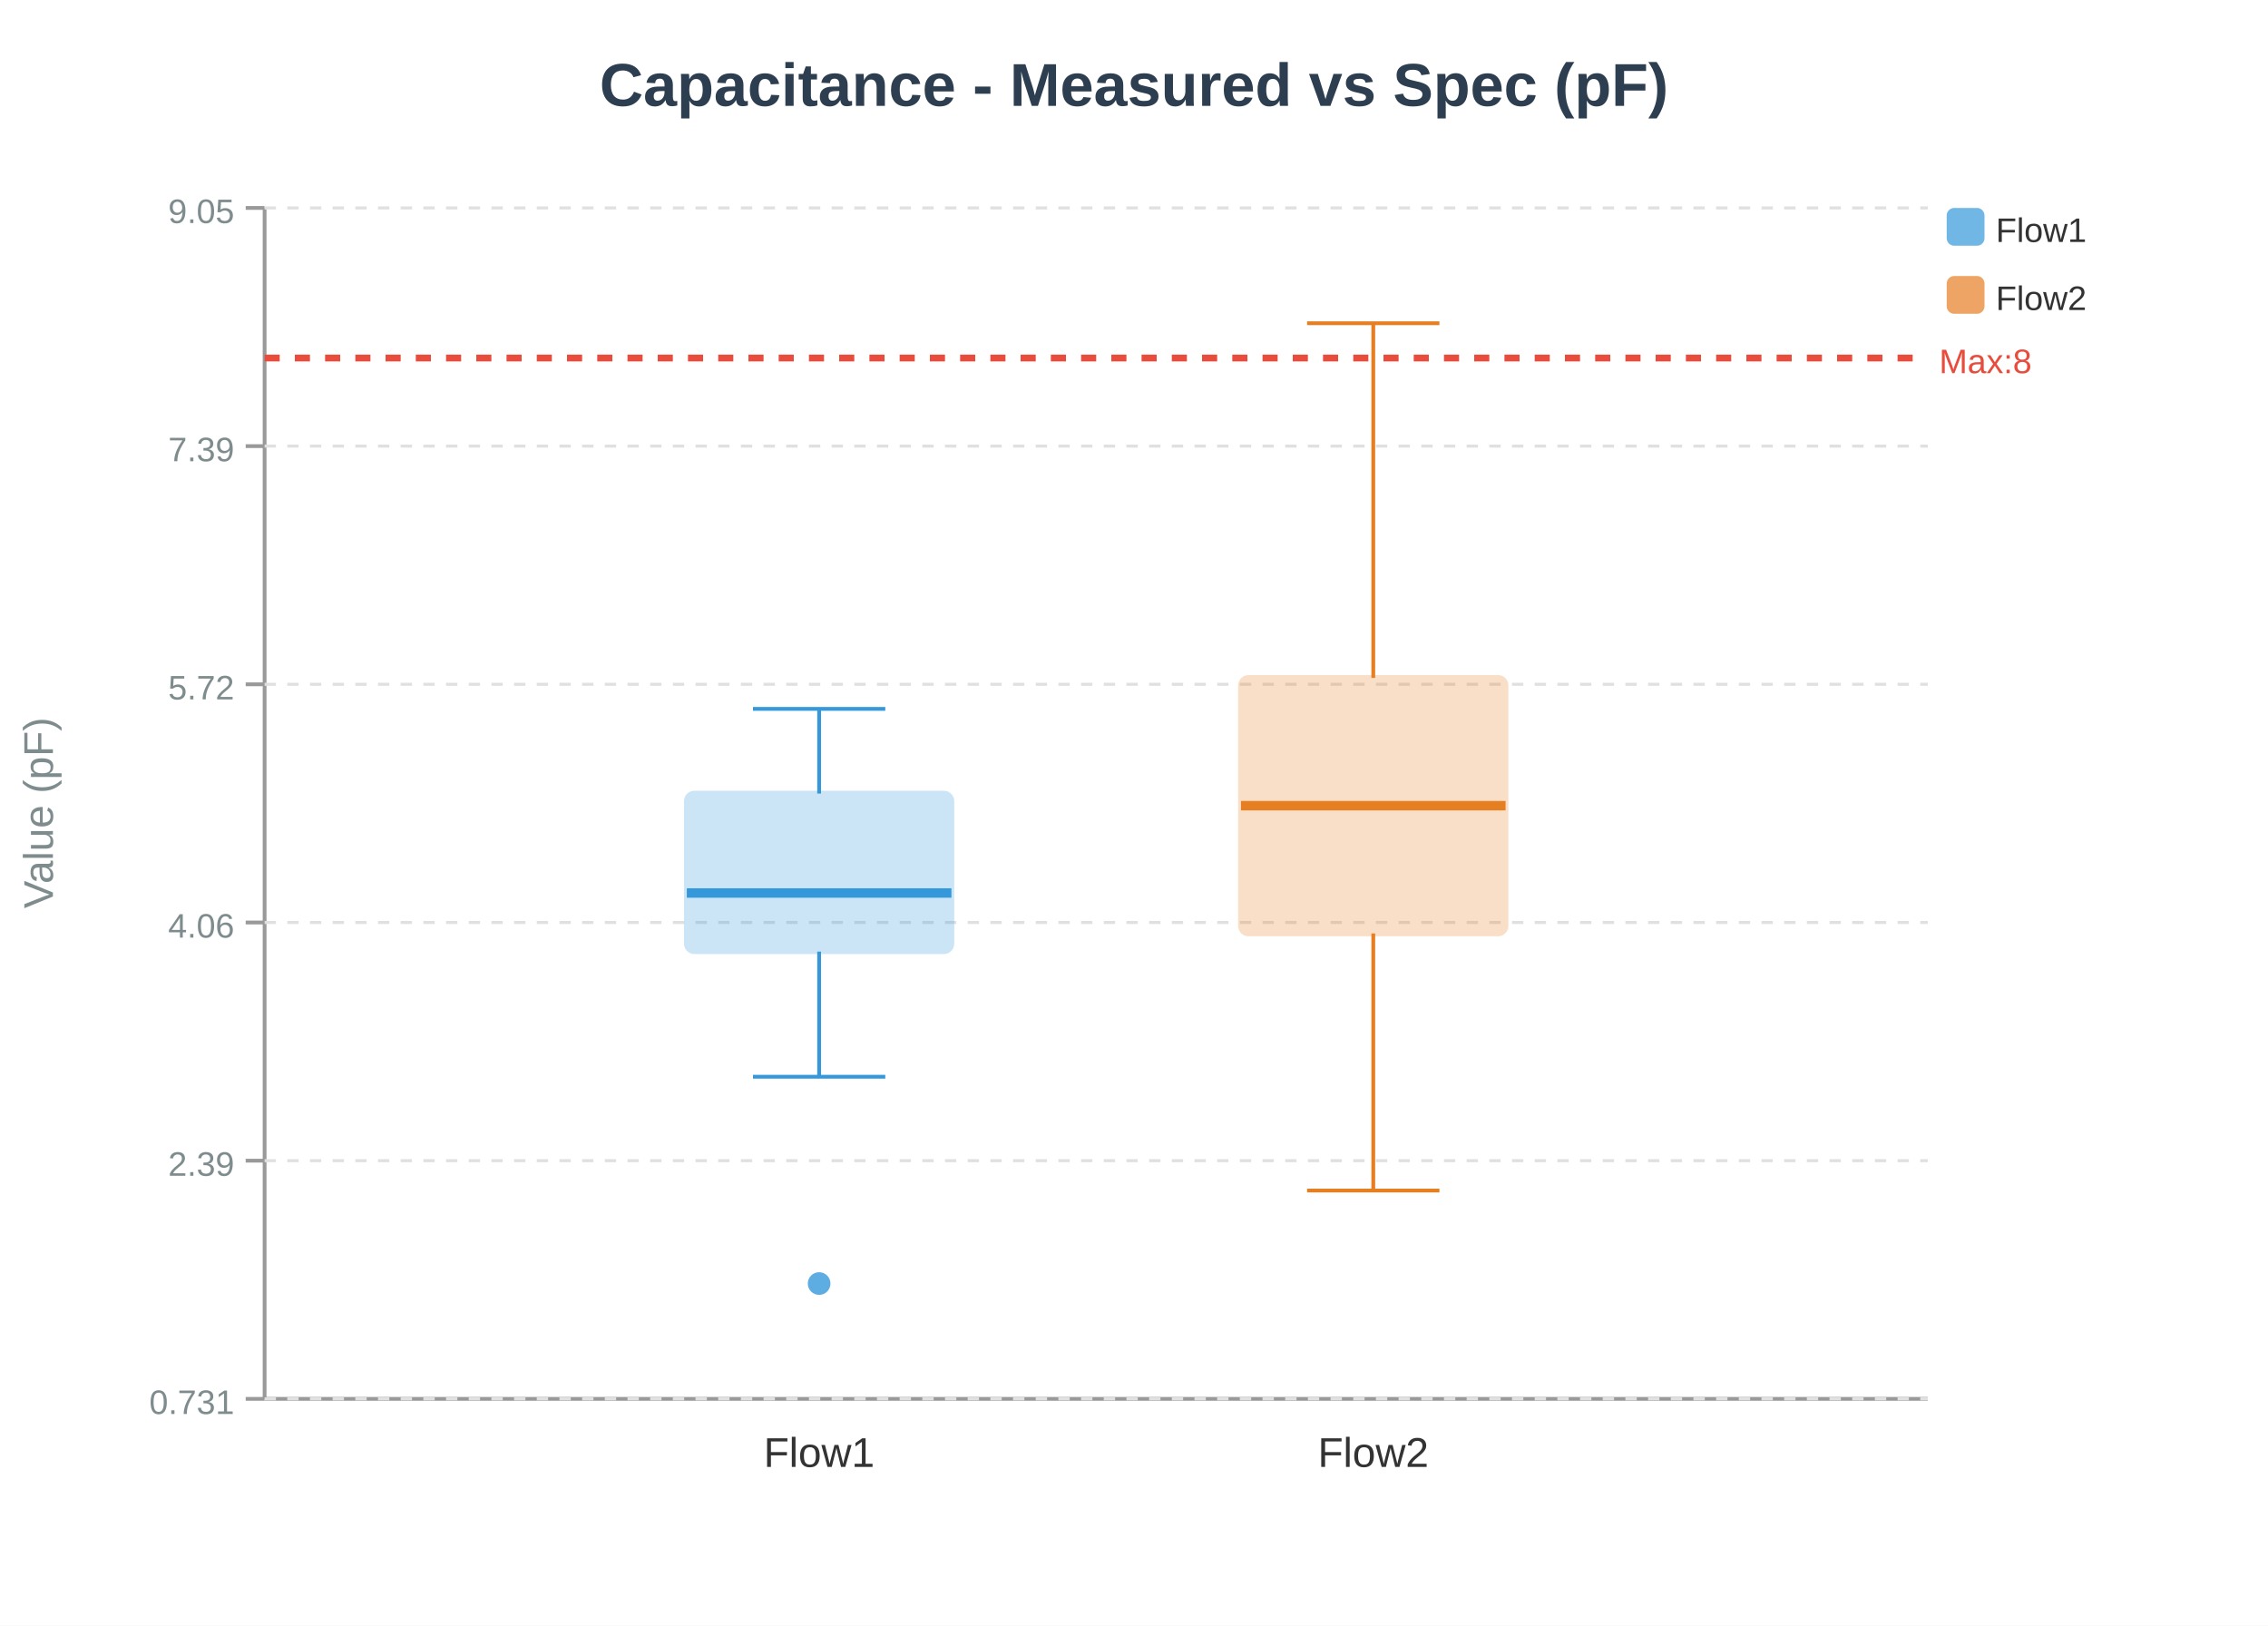
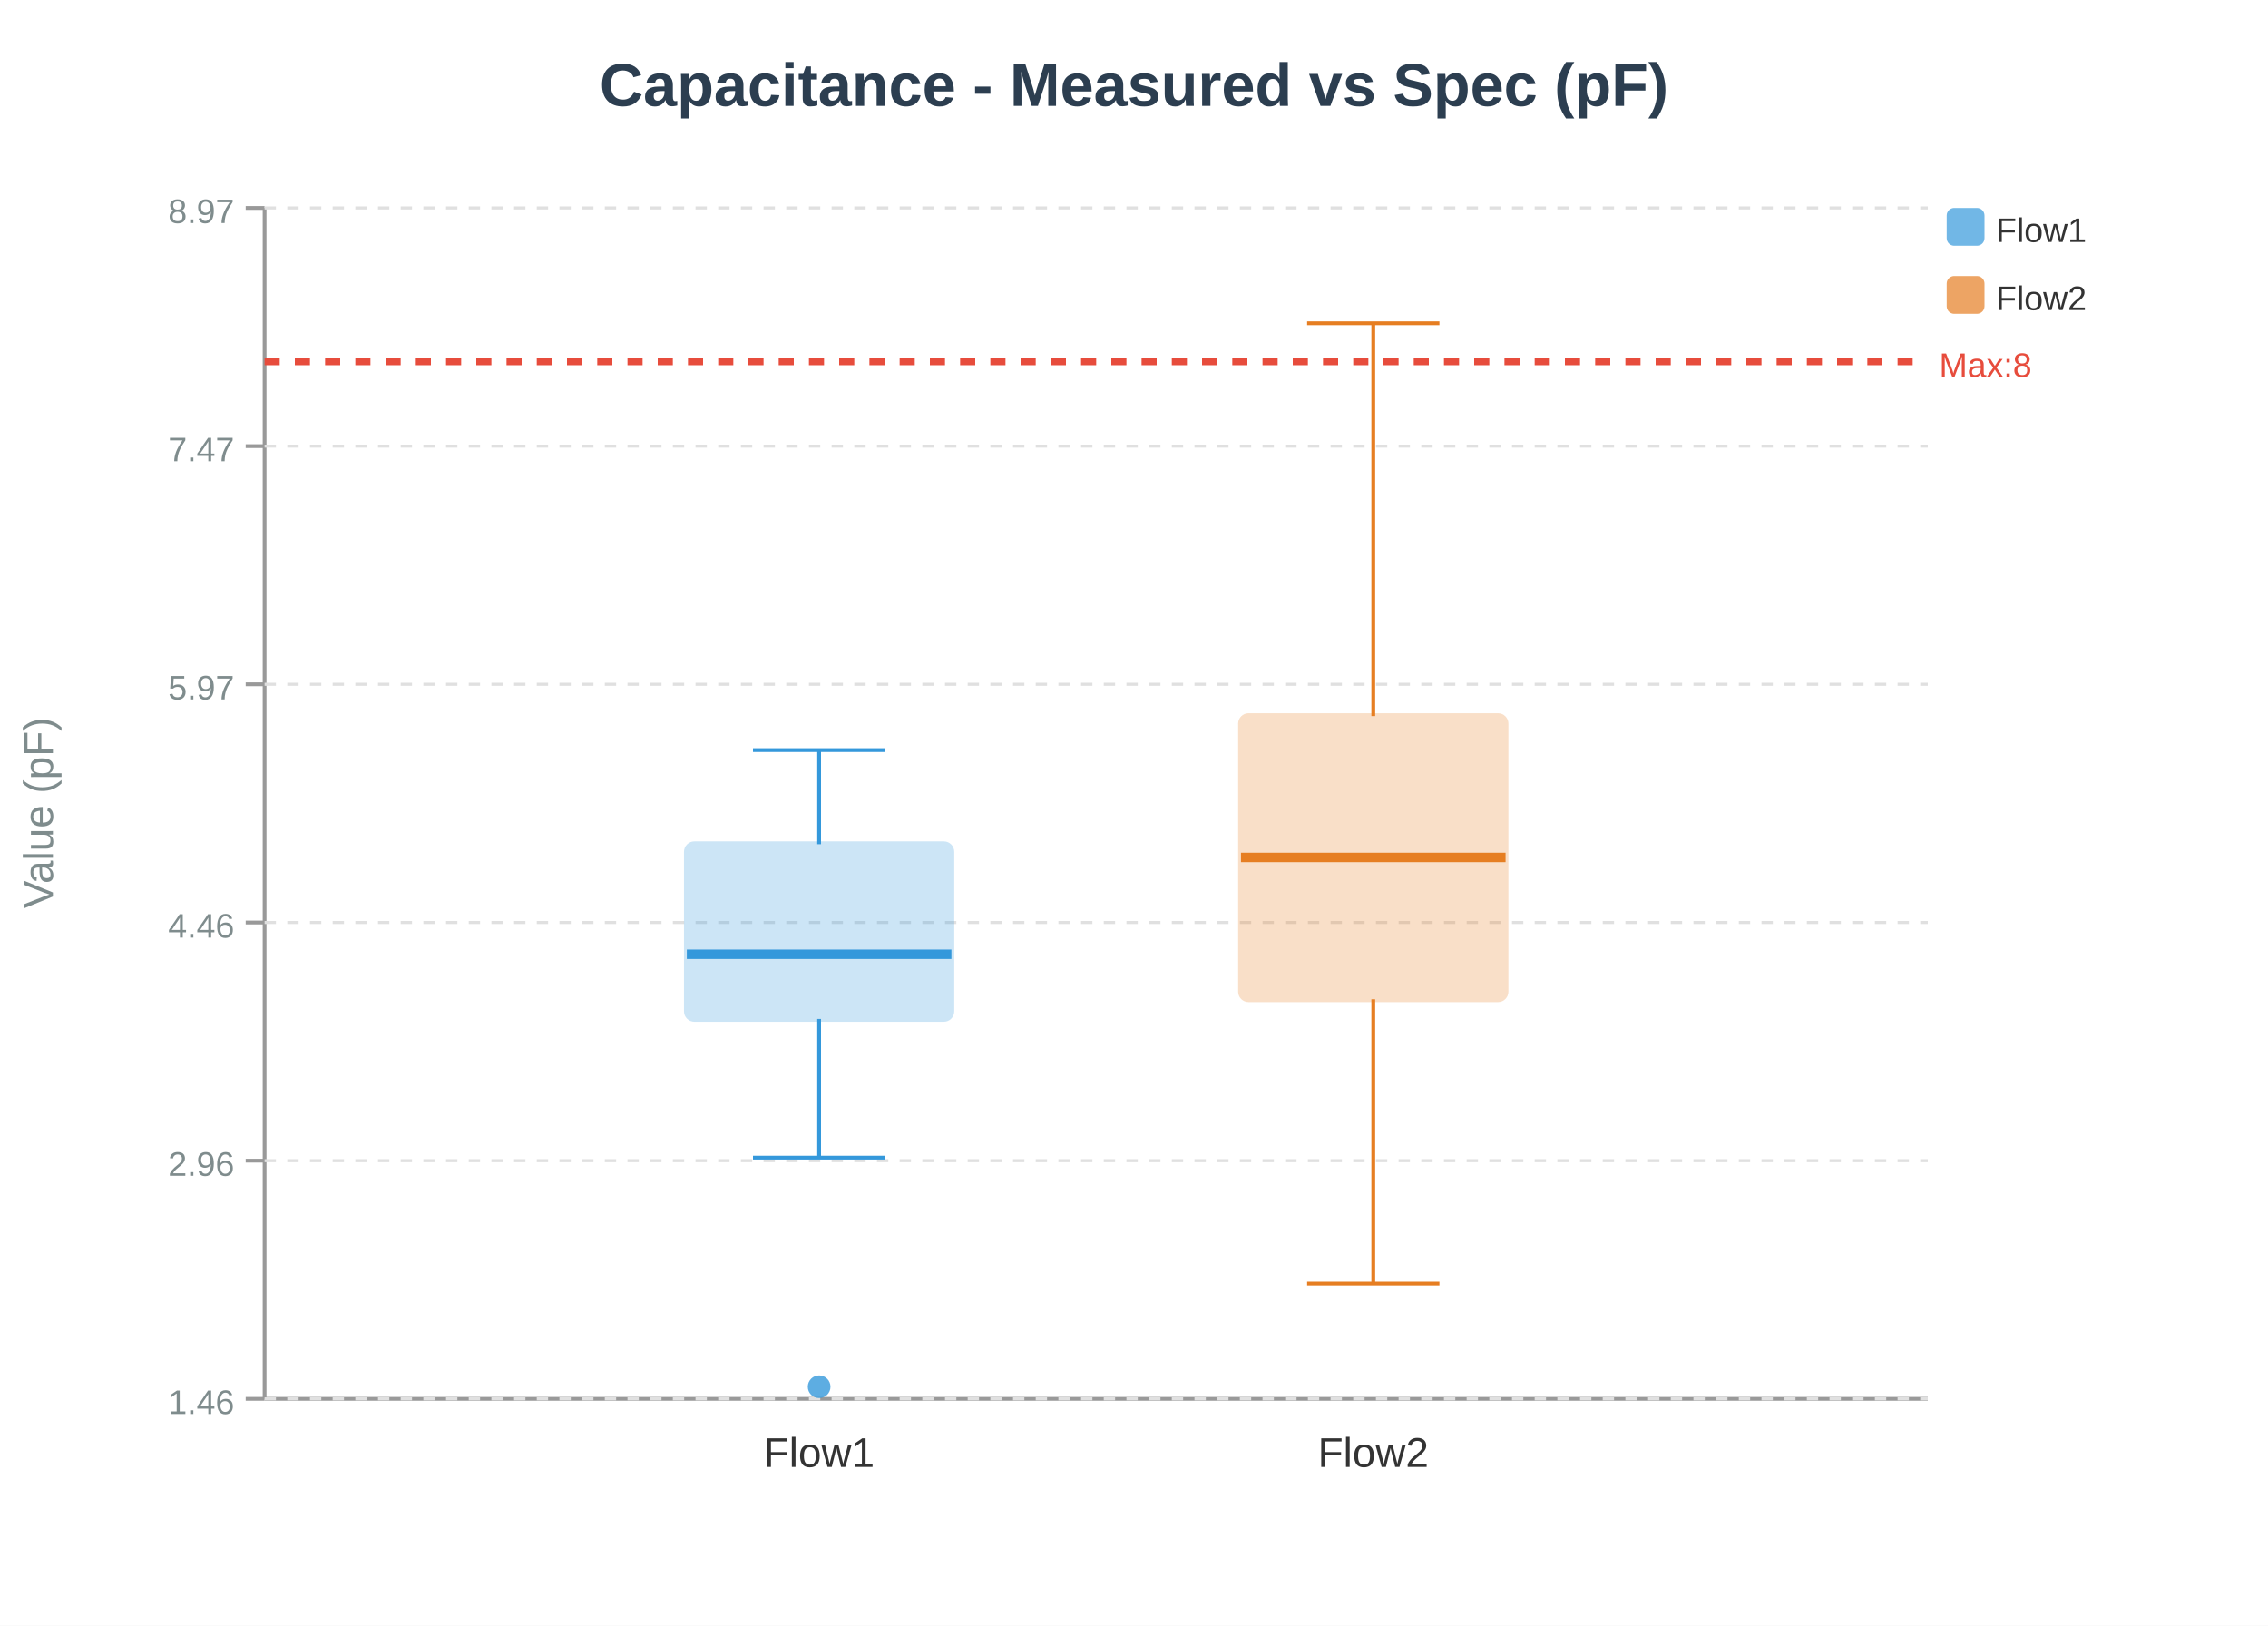
<svg xmlns="http://www.w3.org/2000/svg" width="600" height="430" viewBox="0 0 600 430">
  <rect width="600" height="430" fill="#ffffff" />
  <text x="300.0" y="28.0" font-size="16" font-weight="bold" text-anchor="middle" fill="#2c3e50" font-family="Arial,sans-serif">Capacitance - Measured vs Spec (pF)</text>
  <line x1="70.0" y1="370.0" x2="510.0" y2="370.0" stroke="#999" stroke-width="1" />
  <line x1="70.0" y1="55.0" x2="70.0" y2="370.0" stroke="#999" stroke-width="1" />
  <line x1="65.0" y1="370.0" x2="70.0" y2="370.0" stroke="#999" stroke-width="1" />
  <line x1="70.0" y1="370.0" x2="510.0" y2="370.0" stroke="#e0e0e0" stroke-width="0.8" stroke-dasharray="3,3" />
-   <text x="62.0" y="374.0" font-size="9" font-weight="normal" text-anchor="end" fill="#7f8c8d" font-family="Arial,sans-serif">0.731</text>
+   <text x="62.0" y="374.0" font-size="9" font-weight="normal" text-anchor="end" fill="#7f8c8d" font-family="Arial,sans-serif">1.46</text>
  <line x1="65.0" y1="307.0" x2="70.0" y2="307.0" stroke="#999" stroke-width="1" />
  <line x1="70.0" y1="307.0" x2="510.0" y2="307.0" stroke="#e0e0e0" stroke-width="0.8" stroke-dasharray="3,3" />
-   <text x="62.0" y="311.0" font-size="9" font-weight="normal" text-anchor="end" fill="#7f8c8d" font-family="Arial,sans-serif">2.39</text>
+   <text x="62.0" y="311.0" font-size="9" font-weight="normal" text-anchor="end" fill="#7f8c8d" font-family="Arial,sans-serif">2.96</text>
  <line x1="65.0" y1="244.0" x2="70.0" y2="244.0" stroke="#999" stroke-width="1" />
  <line x1="70.0" y1="244.0" x2="510.0" y2="244.0" stroke="#e0e0e0" stroke-width="0.8" stroke-dasharray="3,3" />
-   <text x="62.0" y="248.0" font-size="9" font-weight="normal" text-anchor="end" fill="#7f8c8d" font-family="Arial,sans-serif">4.06</text>
+   <text x="62.0" y="248.0" font-size="9" font-weight="normal" text-anchor="end" fill="#7f8c8d" font-family="Arial,sans-serif">4.46</text>
  <line x1="65.0" y1="181.0" x2="70.0" y2="181.0" stroke="#999" stroke-width="1" />
  <line x1="70.0" y1="181.0" x2="510.0" y2="181.0" stroke="#e0e0e0" stroke-width="0.8" stroke-dasharray="3,3" />
-   <text x="62.0" y="185.0" font-size="9" font-weight="normal" text-anchor="end" fill="#7f8c8d" font-family="Arial,sans-serif">5.72</text>
+   <text x="62.0" y="185.0" font-size="9" font-weight="normal" text-anchor="end" fill="#7f8c8d" font-family="Arial,sans-serif">5.97</text>
  <line x1="65.0" y1="118.0" x2="70.0" y2="118.0" stroke="#999" stroke-width="1" />
  <line x1="70.0" y1="118.0" x2="510.0" y2="118.0" stroke="#e0e0e0" stroke-width="0.8" stroke-dasharray="3,3" />
-   <text x="62.0" y="122.0" font-size="9" font-weight="normal" text-anchor="end" fill="#7f8c8d" font-family="Arial,sans-serif">7.39</text>
+   <text x="62.0" y="122.0" font-size="9" font-weight="normal" text-anchor="end" fill="#7f8c8d" font-family="Arial,sans-serif">7.47</text>
  <line x1="65.0" y1="55.0" x2="70.0" y2="55.0" stroke="#999" stroke-width="1" />
  <line x1="70.0" y1="55.0" x2="510.0" y2="55.0" stroke="#e0e0e0" stroke-width="0.8" stroke-dasharray="3,3" />
-   <text x="62.0" y="59.0" font-size="9" font-weight="normal" text-anchor="end" fill="#7f8c8d" font-family="Arial,sans-serif">9.05</text>
+   <text x="62.0" y="59.0" font-size="9" font-weight="normal" text-anchor="end" fill="#7f8c8d" font-family="Arial,sans-serif">8.97</text>
  <text x="14.0" y="215.0" font-size="11" font-weight="normal" text-anchor="middle" fill="#7f8c8d" font-family="Arial,sans-serif" transform="rotate(-90,14,215.0)">Value (pF)</text>
-   <rect x="181.7" y="209.9" width="70.0" height="41.7" fill="#3498db" stroke="#3498db" stroke-width="1.5" opacity="0.25" rx="2" />
-   <line x1="181.7" y1="236.2" x2="251.7" y2="236.2" stroke="#3498db" stroke-width="2.5" />
-   <line x1="216.7" y1="251.7" x2="216.7" y2="284.8" stroke="#3498db" stroke-width="1" />
-   <line x1="216.7" y1="209.9" x2="216.7" y2="187.5" stroke="#3498db" stroke-width="1" />
-   <line x1="199.2" y1="284.8" x2="234.2" y2="284.8" stroke="#3498db" stroke-width="1" />
-   <line x1="199.2" y1="187.5" x2="234.2" y2="187.5" stroke="#3498db" stroke-width="1" />
-   <circle cx="216.7" cy="339.5" r="3" fill="#3498db" stroke="none" opacity="0.8" />
+   <rect x="181.7" y="223.3" width="70.0" height="46.2" fill="#3498db" stroke="#3498db" stroke-width="1.5" opacity="0.25" rx="2" />
+   <line x1="181.7" y1="252.4" x2="251.7" y2="252.4" stroke="#3498db" stroke-width="2.5" />
+   <line x1="216.7" y1="269.5" x2="216.7" y2="306.2" stroke="#3498db" stroke-width="1" />
+   <line x1="216.7" y1="223.3" x2="216.7" y2="198.4" stroke="#3498db" stroke-width="1" />
+   <line x1="199.2" y1="306.2" x2="234.2" y2="306.2" stroke="#3498db" stroke-width="1" />
+   <line x1="199.2" y1="198.4" x2="234.2" y2="198.4" stroke="#3498db" stroke-width="1" />
+   <circle cx="216.7" cy="366.8" r="3" fill="#3498db" stroke="none" opacity="0.8" />
  <text x="216.7" y="388.0" font-size="11" font-weight="normal" text-anchor="middle" fill="#333" font-family="Arial,sans-serif">Flow1</text>
  <rect x="515.0" y="55.0" width="10.0" height="10.0" fill="#3498db" stroke="none" stroke-width="1" opacity="0.7" rx="2" />
  <text x="528.0" y="64.0" font-size="9" font-weight="normal" text-anchor="start" fill="#333" font-family="Arial,sans-serif">Flow1</text>
-   <rect x="328.3" y="179.3" width="70.0" height="67.6" fill="#e67e22" stroke="#e67e22" stroke-width="1.5" opacity="0.25" rx="2" />
-   <line x1="328.3" y1="213.1" x2="398.3" y2="213.1" stroke="#e67e22" stroke-width="2.5" />
-   <line x1="363.3" y1="246.9" x2="363.3" y2="314.9" stroke="#e67e22" stroke-width="1" />
-   <line x1="363.3" y1="179.3" x2="363.3" y2="85.5" stroke="#e67e22" stroke-width="1" />
-   <line x1="345.8" y1="314.9" x2="380.8" y2="314.9" stroke="#e67e22" stroke-width="1" />
+   <rect x="328.3" y="189.4" width="70.0" height="74.9" fill="#e67e22" stroke="#e67e22" stroke-width="1.5" opacity="0.25" rx="2" />
+   <line x1="328.3" y1="226.8" x2="398.3" y2="226.8" stroke="#e67e22" stroke-width="2.5" />
+   <line x1="363.3" y1="264.3" x2="363.3" y2="339.5" stroke="#e67e22" stroke-width="1" />
+   <line x1="363.3" y1="189.4" x2="363.3" y2="85.5" stroke="#e67e22" stroke-width="1" />
+   <line x1="345.8" y1="339.5" x2="380.8" y2="339.5" stroke="#e67e22" stroke-width="1" />
  <line x1="345.8" y1="85.5" x2="380.8" y2="85.5" stroke="#e67e22" stroke-width="1" />
  <text x="363.3" y="388.0" font-size="11" font-weight="normal" text-anchor="middle" fill="#333" font-family="Arial,sans-serif">Flow2</text>
  <rect x="515.0" y="73.0" width="10.0" height="10.0" fill="#e67e22" stroke="none" stroke-width="1" opacity="0.7" rx="2" />
  <text x="528.0" y="82.0" font-size="9" font-weight="normal" text-anchor="start" fill="#333" font-family="Arial,sans-serif">Flow2</text>
-   <line x1="70.0" y1="94.7" x2="510.0" y2="94.7" stroke="#e74c3c" stroke-width="1.8" stroke-dasharray="4,4" />
-   <text x="513.0" y="98.7" font-size="9" font-weight="normal" text-anchor="start" fill="#e74c3c" font-family="Arial,sans-serif">Max:8</text>
+   <line x1="70.0" y1="95.7" x2="510.0" y2="95.7" stroke="#e74c3c" stroke-width="1.8" stroke-dasharray="4,4" />
+   <text x="513.0" y="99.7" font-size="9" font-weight="normal" text-anchor="start" fill="#e74c3c" font-family="Arial,sans-serif">Max:8</text>
</svg>
